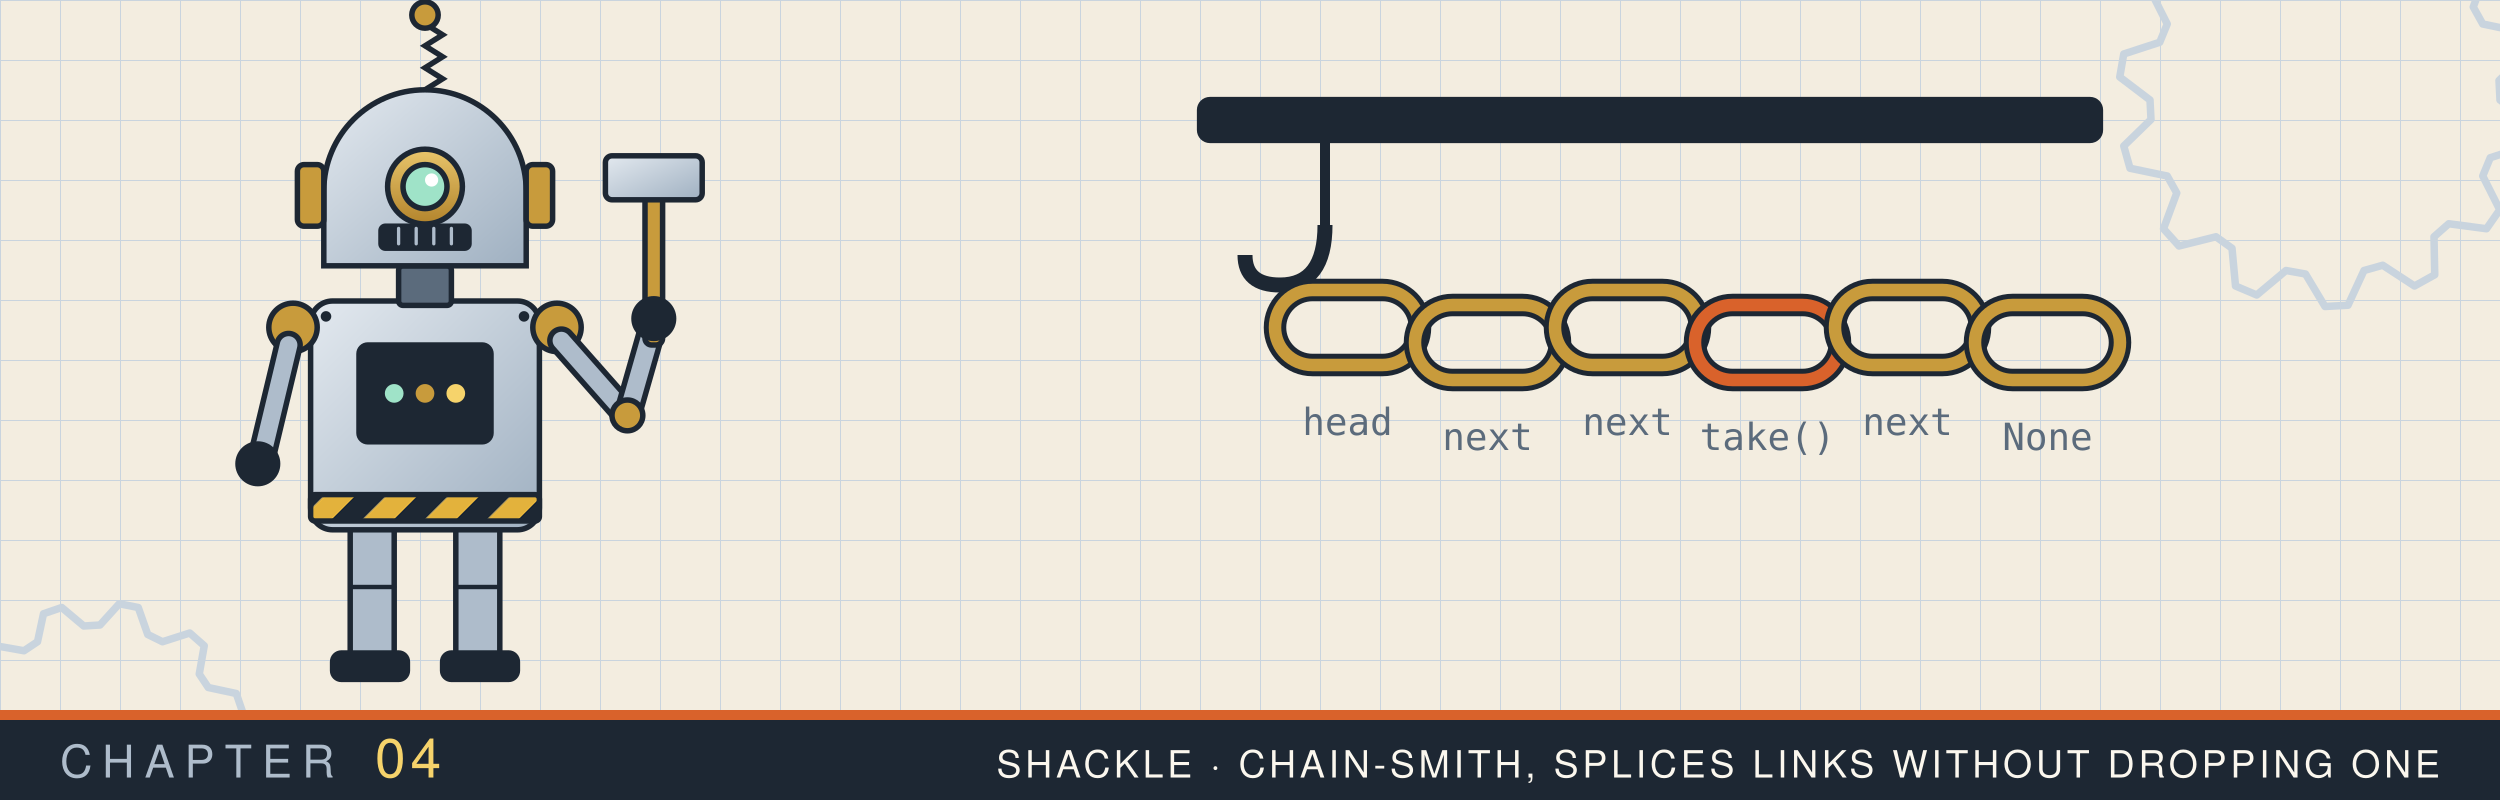
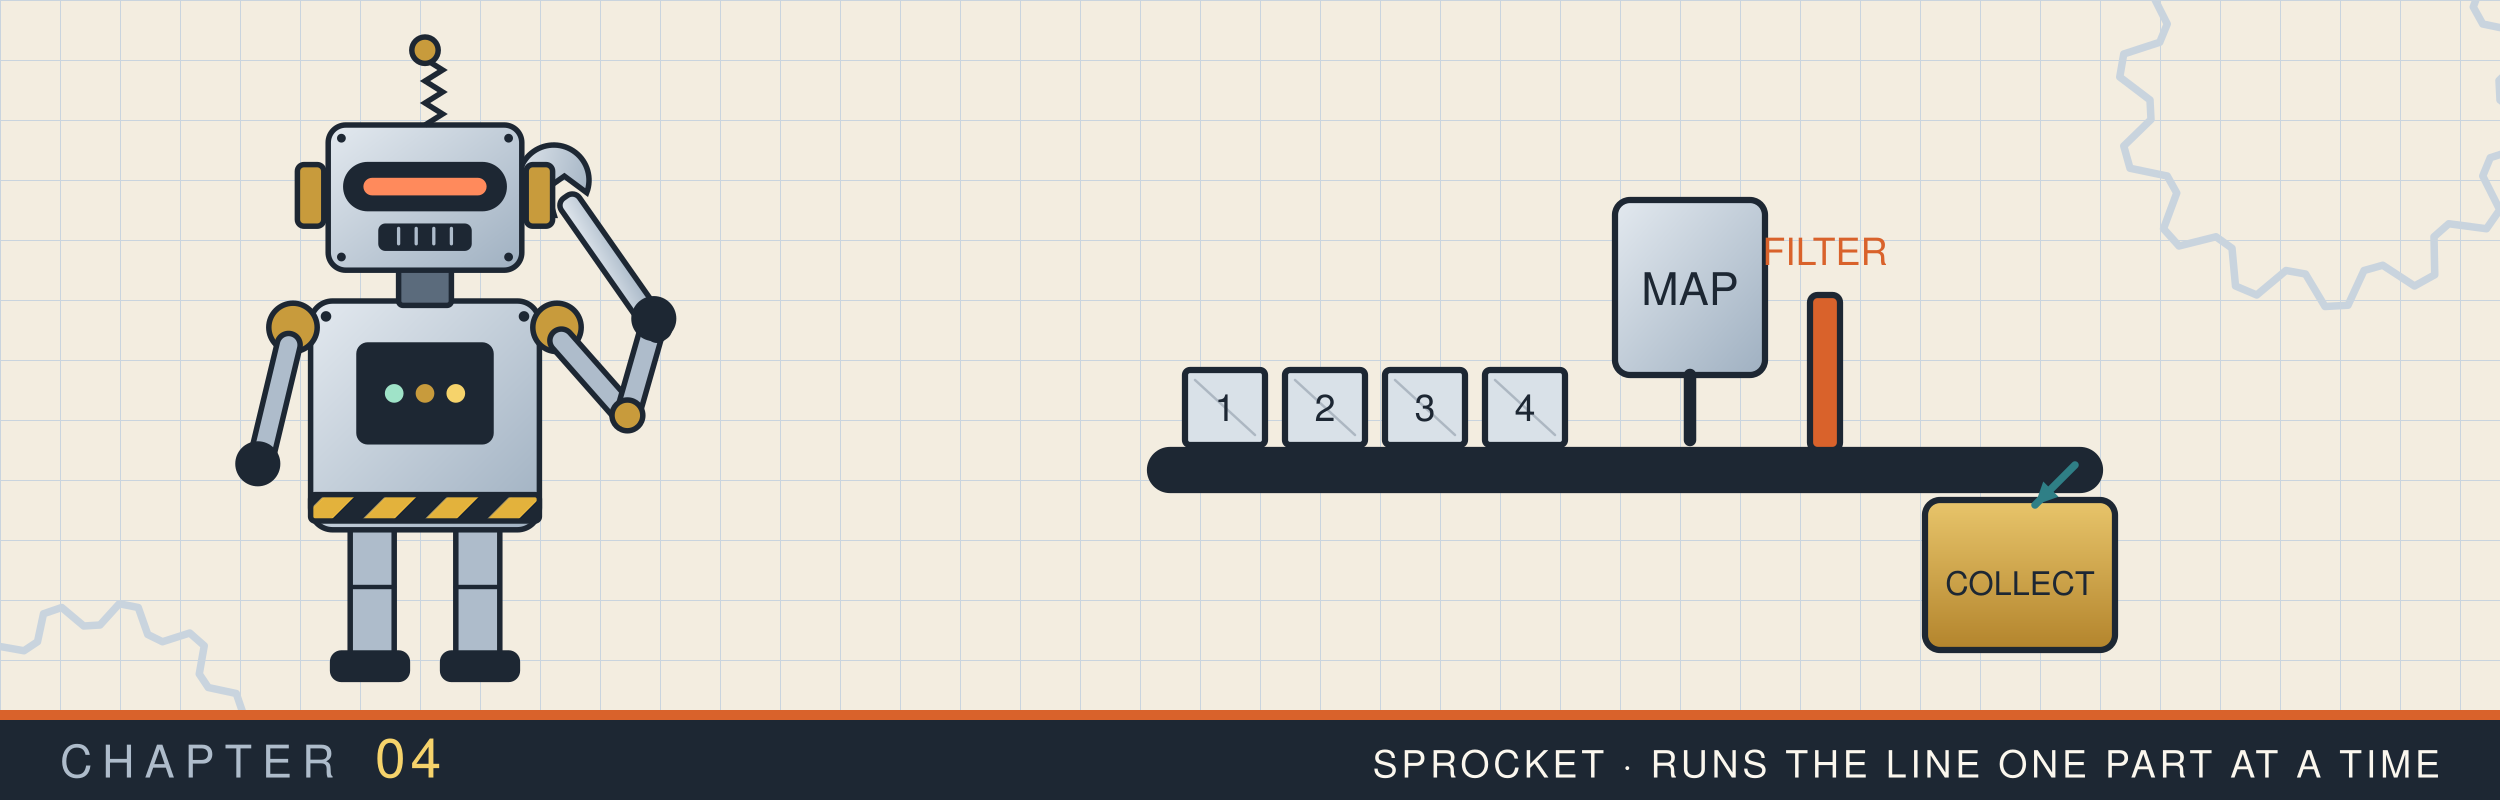
<svg xmlns="http://www.w3.org/2000/svg" viewBox="0 0 1000 320" width="1000" height="320">
  <defs>
    <pattern id="grid" width="24" height="24" patternUnits="userSpaceOnUse">
      <path d="M 24 0 L 0 0 0 24" fill="none" stroke="#c9d4de" stroke-width="0.8" />
    </pattern>
    <pattern id="hatch" width="6" height="6" patternUnits="userSpaceOnUse" patternTransform="rotate(45)">
      <line x1="0" y1="0" x2="0" y2="6" stroke="#1d2733" stroke-width="1.1" opacity="0.55" />
    </pattern>
    <pattern id="hatch-fine" width="4" height="4" patternUnits="userSpaceOnUse" patternTransform="rotate(-35)">
      <line x1="0" y1="0" x2="0" y2="4" stroke="#1d2733" stroke-width="0.7" opacity="0.4" />
    </pattern>
    <pattern id="stripes" width="20" height="20" patternUnits="userSpaceOnUse" patternTransform="rotate(45)">
      <rect width="10" height="20" fill="#1d2733" />
      <rect x="10" width="10" height="20" fill="#e3b23c" />
    </pattern>
    <linearGradient id="steel" x1="0" x2="1" y1="0" y2="1">
      <stop offset="0" stop-color="#e3e9ef" />
      <stop offset="1" stop-color="#9fb0c1" />
    </linearGradient>
    <linearGradient id="brass" x1="0" x2="0" y1="0" y2="1">
      <stop offset="0" stop-color="#e8c56b" />
      <stop offset="1" stop-color="#b3842c" />
    </linearGradient>
    <linearGradient id="copper" x1="0" x2="0" y1="0" y2="1">
      <stop offset="0" stop-color="#ee8a52" />
      <stop offset="1" stop-color="#b9471b" />
    </linearGradient>
  </defs>
  <rect x="0.0" y="0.0" width="1000.0" height="320.0" rx="0" fill="#f3ede0" stroke="none" stroke-width="0" />
  <rect x="0.0" y="0.0" width="1000.0" height="320.0" rx="0" fill="url(#grid)" stroke="none" stroke-width="0" />
  <polygon points="1000.0,40.0 1012.1,49.2 1010.5,58.4 996.1,63.1 993.1,70.4 999.9,83.9 994.6,91.5 979.5,89.5 973.6,94.7 973.9,109.9 965.8,114.4 953.1,106.1 945.6,108.2 939.2,122.1 930.0,122.6 922.2,109.6 914.4,108.2 902.7,118.0 894.2,114.4 892.8,99.3 886.4,94.7 871.6,98.4 865.4,91.5 870.7,77.2 866.9,70.4 852.0,67.3 849.5,58.4 860.4,47.8 860.0,40.0 847.9,30.8 849.5,21.6 863.9,16.9 866.9,9.6 860.1,-3.9 865.4,-11.5 880.5,-9.5 886.4,-14.7 886.1,-29.9 894.2,-34.4 906.9,-26.1 914.4,-28.2 920.8,-42.1 930.0,-42.6 937.8,-29.6 945.6,-28.2 957.3,-38.0 965.8,-34.4 967.2,-19.3 973.6,-14.7 988.4,-18.4 994.6,-11.5 989.3,2.8 993.1,9.6 1008.0,12.7 1010.5,21.6 999.6,32.2" fill="none" stroke="#c9d4de" stroke-width="3" stroke-linejoin="round" />
  <polygon points="90.0,300.0 98.5,307.7 97.0,315.3 86.2,319.1 83.3,325.0 86.8,335.9 81.7,341.7 70.4,339.7 65.0,343.3 62.6,354.5 55.3,357.0 46.5,349.6 40.0,350.0 32.3,358.5 24.7,357.0 20.9,346.2 15.0,343.3 4.1,346.8 -1.7,341.7 0.3,330.4 -3.3,325.0 -14.5,322.6 -17.0,315.3 -9.6,306.5 -10.0,300.0 -18.5,292.3 -17.0,284.7 -6.2,280.9 -3.3,275.0 -6.8,264.1 -1.7,258.3 9.6,260.3 15.0,256.7 17.4,245.5 24.7,243.0 33.5,250.4 40.0,250.0 47.7,241.5 55.3,243.0 59.1,253.8 65.0,256.7 75.9,253.2 81.7,258.3 79.7,269.6 83.3,275.0 94.5,277.4 97.0,284.7 89.6,293.5" fill="none" stroke="#c9d4de" stroke-width="3" stroke-linejoin="round" />
  <rect x="0.0" y="288.0" width="1000.0" height="32.0" rx="0" fill="#1d2733" stroke="none" stroke-width="0" />
  <rect x="0.0" y="284.0" width="1000.0" height="4.0" rx="0" fill="#d9622b" stroke="none" stroke-width="0" />
  <text x="24.0" y="311.0" font-family="DIN Condensed, Avenir Next Condensed, Helvetica Neue, sans-serif" font-size="18" fill="#aebccb" text-anchor="start" font-weight="normal" letter-spacing="4">CHAPTER</text>
-   <text x="976.0" y="311.0" font-family="DIN Condensed, Avenir Next Condensed, Helvetica Neue, sans-serif" font-size="15" fill="#fbf7ee" text-anchor="end" font-weight="normal" letter-spacing="1.5">SHACKLE · CHAIN-SMITH, SPLICES LINKS WITHOUT DROPPING ONE</text>
+   <text x="976.0" y="311.0" font-family="DIN Condensed, Avenir Next Condensed, Helvetica Neue, sans-serif" font-size="15" fill="#fbf7ee" text-anchor="end" font-weight="normal" letter-spacing="1.5">SPROCKET · RUNS THE LINE ONE PART AT A TIME</text>
  <text x="150.0" y="311.0" font-family="DIN Condensed, Avenir Next Condensed, Helvetica Neue, sans-serif" font-size="22" fill="#f6d36b" text-anchor="start" font-weight="normal" letter-spacing="2">04</text>
  <g transform="translate(170.0 270.0) scale(0.88)">
    <rect x="-34.0" y="-70.0" width="20.0" height="64.0" rx="3" fill="#aebccb" stroke="#1d2733" stroke-width="2.5" />
    <rect x="14.0" y="-70.0" width="20.0" height="64.0" rx="3" fill="#aebccb" stroke="#1d2733" stroke-width="2.5" />
    <rect x="-42.0" y="-10.0" width="34.0" height="12.0" rx="4" fill="#1d2733" stroke="#1d2733" stroke-width="2.5" />
    <rect x="8.0" y="-10.0" width="34.0" height="12.0" rx="4" fill="#1d2733" stroke="#1d2733" stroke-width="2.5" />
    <line x1="-34.0" y1="-40.0" x2="-14.0" y2="-40.0" stroke="#1d2733" stroke-width="2" stroke-linecap="round" />
    <line x1="14.0" y1="-40.0" x2="34.0" y2="-40.0" stroke="#1d2733" stroke-width="2" stroke-linecap="round" />
    <rect x="-52.0" y="-170.0" width="104.0" height="104.0" rx="10" fill="url(#steel)" stroke="#1d2733" stroke-width="2.5" />
    <circle cx="-45.0" cy="-163.0" r="2.4" fill="#1d2733" />
    <circle cx="45.0" cy="-163.0" r="2.4" fill="#1d2733" />
    <circle cx="-45.0" cy="-73.0" r="2.4" fill="#1d2733" />
    <circle cx="45.0" cy="-73.0" r="2.4" fill="#1d2733" />
    <rect x="-30.0" y="-150.0" width="60.0" height="44.0" rx="4" fill="#1d2733" stroke="#1d2733" stroke-width="2.5" />
    <rect x="-52.0" y="-82.0" width="104.0" height="12.0" rx="2" fill="url(#stripes)" stroke="#1d2733" stroke-width="2.5" />
    <circle cx="-14.0" cy="-128.0" r="5.0" fill="#9fe3c8" stroke="#1d2733" stroke-width="1.5" />
    <circle cx="0.0" cy="-128.0" r="5.0" fill="#c89b3c" stroke="#1d2733" stroke-width="1.5" />
    <circle cx="14.0" cy="-128.0" r="5.0" fill="#f6d36b" stroke="#1d2733" stroke-width="1.5" />
    <circle cx="-60.0" cy="-158.0" r="11.0" fill="#c89b3c" stroke="#1d2733" stroke-width="2.5" />
    <line x1="-62.0" y1="-150.0" x2="-74.0" y2="-100.0" stroke="#1d2733" stroke-width="13" stroke-linecap="round" />
    <line x1="-62.0" y1="-150.0" x2="-74.0" y2="-100.0" stroke="#aebccb" stroke-width="8" stroke-linecap="round" />
    <circle cx="-76.0" cy="-96.0" r="9.0" fill="#1d2733" stroke="#1d2733" stroke-width="2.5" />
    <circle cx="60.0" cy="-158.0" r="11.0" fill="#c89b3c" stroke="#1d2733" stroke-width="2.5" />
    <line x1="62.0" y1="-152.0" x2="92.0" y2="-118.0" stroke="#1d2733" stroke-width="13" stroke-linecap="round" />
    <line x1="62.0" y1="-152.0" x2="92.0" y2="-118.0" stroke="#aebccb" stroke-width="8" stroke-linecap="round" />
    <line x1="92.0" y1="-118.0" x2="104.0" y2="-160.0" stroke="#1d2733" stroke-width="13" stroke-linecap="round" />
    <line x1="92.0" y1="-118.0" x2="104.0" y2="-160.0" stroke="#aebccb" stroke-width="8" stroke-linecap="round" />
    <circle cx="92.0" cy="-118.0" r="7.0" fill="#c89b3c" stroke="#1d2733" stroke-width="2.5" />
-     <rect x="100.0" y="-220.0" width="8.0" height="70.0" rx="3" fill="#c89b3c" stroke="#1d2733" stroke-width="2.5" />
-     <rect x="82.0" y="-236.0" width="44.0" height="20.0" rx="3" fill="url(#steel)" stroke="#1d2733" stroke-width="2.5" />
+     <g transform="rotate(-35 104.0 -160.0)">
+       <rect x="99.0" y="-230.0" width="10.0" height="78.0" rx="4" fill="url(#steel)" stroke="#1d2733" stroke-width="2.5" />
+       <path d="M 95.0 -226.0 a 16 16 0 1 1 18 0 l -4 -12 h -10 z" fill="url(#steel)" stroke="#1d2733" stroke-width="2.5" />
+     </g>
    <circle cx="104.0" cy="-162.0" r="9.0" fill="#1d2733" stroke="#1d2733" stroke-width="2.5" />
    <rect x="-12.0" y="-186.0" width="24.0" height="18.0" rx="2" fill="#5b6b7c" stroke="#1d2733" stroke-width="2.5" />
-     <path d="M -46 -186 v -34 a 46 46 0 0 1 92 0 v 34 z" fill="url(#steel)" stroke="#1d2733" stroke-width="2.5" />
+     <rect x="-44.0" y="-250.0" width="88.0" height="66.0" rx="8" fill="url(#steel)" stroke="#1d2733" stroke-width="2.5" />
+     <circle cx="-38.0" cy="-244.0" r="2" fill="#1d2733" />
+     <circle cx="38.0" cy="-244.0" r="2" fill="#1d2733" />
+     <circle cx="-38.0" cy="-190.0" r="2" fill="#1d2733" />
+     <circle cx="38.0" cy="-190.0" r="2" fill="#1d2733" />
    <rect x="-58.0" y="-232.0" width="12.0" height="28.0" rx="3" fill="#c89b3c" stroke="#1d2733" stroke-width="2.5" />
    <rect x="46.0" y="-232.0" width="12.0" height="28.0" rx="3" fill="#c89b3c" stroke="#1d2733" stroke-width="2.5" />
-     <circle cx="0.0" cy="-222.0" r="17.0" fill="url(#brass)" stroke="#1d2733" stroke-width="2.5" />
-     <circle cx="0.0" cy="-222.0" r="10.0" fill="#9fe3c8" stroke="#1d2733" stroke-width="2.5" />
-     <circle cx="3.0" cy="-225.0" r="3.0" fill="#ffffff" stroke="none" stroke-width="0" />
+     <rect x="-36.0" y="-232.0" width="72.0" height="20.0" rx="10" fill="#1d2733" stroke="#1d2733" stroke-width="2.5" />
+     <rect x="-28.0" y="-226.0" width="56.0" height="8.0" rx="4" fill="#ff8a5c" stroke="none" stroke-width="0" />
    <rect x="-20.0" y="-204.0" width="40.0" height="10.0" rx="2" fill="#1d2733" stroke="#1d2733" stroke-width="2.5" />
    <line x1="-12.0" y1="-203.0" x2="-12.0" y2="-196.0" stroke="#aebccb" stroke-width="1.5" stroke-linecap="round" />
    <line x1="-4.0" y1="-203.0" x2="-4.0" y2="-196.0" stroke="#aebccb" stroke-width="1.5" stroke-linecap="round" />
    <line x1="4.0" y1="-203.0" x2="4.0" y2="-196.0" stroke="#aebccb" stroke-width="1.5" stroke-linecap="round" />
    <line x1="12.0" y1="-203.0" x2="12.0" y2="-196.0" stroke="#aebccb" stroke-width="1.5" stroke-linecap="round" />
-     <path d="M 0 -266.0 l 8 -5 l -8 -5 l 8 -5 l -8 -5 l 8 -5 l -8 -5" fill="none" stroke="#1d2733" stroke-width="2.5" />
-     <circle cx="0.0" cy="-300.0" r="6.0" fill="#c89b3c" stroke="#1d2733" stroke-width="2.5" />
+     <path d="M 0 -250.0 l 8 -5 l -8 -5 l 8 -5 l -8 -5 l 8 -5 l -8 -5" fill="none" stroke="#1d2733" stroke-width="2.5" />
+     <circle cx="0.0" cy="-284.0" r="6.0" fill="#c89b3c" stroke="#1d2733" stroke-width="2.5" />
  </g>
-   <rect x="480.0" y="40.0" width="360.0" height="16.0" rx="4" fill="#1d2733" stroke="#1d2733" stroke-width="2.5" />
-   <line x1="530.0" y1="56.0" x2="530.0" y2="90.0" stroke="#1d2733" stroke-width="4" stroke-linecap="round" />
-   <path d="M 530.0 90.0 q 0 24 -18 24 q -14 0 -14 -12" fill="none" stroke="#1d2733" stroke-width="6" />
-   <rect x="510.0" y="116.0" width="58" height="30" rx="15" fill="none" stroke="#1d2733" stroke-width="9" />
-   <rect x="510.0" y="116.0" width="58" height="30" rx="15" fill="none" stroke="#c89b3c" stroke-width="5" />
-   <text x="539.0" y="174.0" font-family="Menlo, monospace" font-size="15" fill="#5b6b7c" text-anchor="middle" font-weight="normal" letter-spacing="0">head</text>
-   <rect x="566.0" y="122.0" width="58" height="30" rx="15" fill="none" stroke="#1d2733" stroke-width="9" />
-   <rect x="566.0" y="122.0" width="58" height="30" rx="15" fill="none" stroke="#c89b3c" stroke-width="5" />
-   <text x="595.0" y="180.0" font-family="Menlo, monospace" font-size="15" fill="#5b6b7c" text-anchor="middle" font-weight="normal" letter-spacing="0">next</text>
-   <rect x="622.0" y="116.0" width="58" height="30" rx="15" fill="none" stroke="#1d2733" stroke-width="9" />
-   <rect x="622.0" y="116.0" width="58" height="30" rx="15" fill="none" stroke="#c89b3c" stroke-width="5" />
-   <text x="651.0" y="174.0" font-family="Menlo, monospace" font-size="15" fill="#5b6b7c" text-anchor="middle" font-weight="normal" letter-spacing="0">next</text>
-   <rect x="678.0" y="122.0" width="58" height="30" rx="15" fill="none" stroke="#1d2733" stroke-width="9" />
-   <rect x="678.0" y="122.0" width="58" height="30" rx="15" fill="none" stroke="#d9622b" stroke-width="5" />
-   <text x="707.0" y="180.0" font-family="Menlo, monospace" font-size="15" fill="#5b6b7c" text-anchor="middle" font-weight="normal" letter-spacing="0">take()</text>
-   <rect x="734.0" y="116.0" width="58" height="30" rx="15" fill="none" stroke="#1d2733" stroke-width="9" />
-   <rect x="734.0" y="116.0" width="58" height="30" rx="15" fill="none" stroke="#c89b3c" stroke-width="5" />
-   <text x="763.0" y="174.0" font-family="Menlo, monospace" font-size="15" fill="#5b6b7c" text-anchor="middle" font-weight="normal" letter-spacing="0">next</text>
-   <rect x="790.0" y="122.0" width="58" height="30" rx="15" fill="none" stroke="#1d2733" stroke-width="9" />
-   <rect x="790.0" y="122.0" width="58" height="30" rx="15" fill="none" stroke="#c89b3c" stroke-width="5" />
-   <text x="819.0" y="180.0" font-family="Menlo, monospace" font-size="15" fill="#5b6b7c" text-anchor="middle" font-weight="normal" letter-spacing="0">None</text>
+   <rect x="460.0" y="180.0" width="380.0" height="16.0" rx="8" fill="#1d2733" stroke="#1d2733" stroke-width="2.5" />
+   <rect x="474.0" y="148.0" width="32.0" height="30.0" rx="2" fill="#d9e1e8" stroke="#1d2733" stroke-width="2.5" />
+   <line x1="478.0" y1="152.0" x2="502.0" y2="174.0" stroke="#5b6b7c" stroke-width="1" stroke-linecap="round" opacity="0.35" />
+   <text x="490.0" y="168.4" font-family="DIN Condensed, Avenir Next Condensed, Helvetica Neue, sans-serif" font-size="15" fill="#1d2733" text-anchor="middle" font-weight="normal" letter-spacing="0">1</text>
+   <rect x="514.0" y="148.0" width="32.0" height="30.0" rx="2" fill="#d9e1e8" stroke="#1d2733" stroke-width="2.5" />
+   <line x1="518.0" y1="152.0" x2="542.0" y2="174.0" stroke="#5b6b7c" stroke-width="1" stroke-linecap="round" opacity="0.35" />
+   <text x="530.0" y="168.4" font-family="DIN Condensed, Avenir Next Condensed, Helvetica Neue, sans-serif" font-size="15" fill="#1d2733" text-anchor="middle" font-weight="normal" letter-spacing="0">2</text>
+   <rect x="554.0" y="148.0" width="32.0" height="30.0" rx="2" fill="#d9e1e8" stroke="#1d2733" stroke-width="2.5" />
+   <line x1="558.0" y1="152.0" x2="582.0" y2="174.0" stroke="#5b6b7c" stroke-width="1" stroke-linecap="round" opacity="0.35" />
+   <text x="570.0" y="168.4" font-family="DIN Condensed, Avenir Next Condensed, Helvetica Neue, sans-serif" font-size="15" fill="#1d2733" text-anchor="middle" font-weight="normal" letter-spacing="0">3</text>
+   <rect x="594.0" y="148.0" width="32.0" height="30.0" rx="2" fill="#d9e1e8" stroke="#1d2733" stroke-width="2.5" />
+   <line x1="598.0" y1="152.0" x2="622.0" y2="174.0" stroke="#5b6b7c" stroke-width="1" stroke-linecap="round" opacity="0.35" />
+   <text x="610.0" y="168.4" font-family="DIN Condensed, Avenir Next Condensed, Helvetica Neue, sans-serif" font-size="15" fill="#1d2733" text-anchor="middle" font-weight="normal" letter-spacing="0">4</text>
+   <rect x="646.0" y="80.0" width="60.0" height="70.0" rx="6" fill="url(#steel)" stroke="#1d2733" stroke-width="2.5" />
+   <text x="676.0" y="122.0" font-family="DIN Condensed, Avenir Next Condensed, Helvetica Neue, sans-serif" font-size="18" fill="#1d2733" text-anchor="middle" font-weight="normal" letter-spacing="0">MAP</text>
+   <line x1="676.0" y1="150.0" x2="676.0" y2="176.0" stroke="#1d2733" stroke-width="5" stroke-linecap="round" />
+   <rect x="724.0" y="118.0" width="12.0" height="62.0" rx="3" fill="#d9622b" stroke="#1d2733" stroke-width="2.5" />
+   <text x="730.0" y="106.0" font-family="DIN Condensed, Avenir Next Condensed, Helvetica Neue, sans-serif" font-size="15" fill="#d9622b" text-anchor="middle" font-weight="normal" letter-spacing="0">FILTER</text>
+   <rect x="770.0" y="200.0" width="76.0" height="60.0" rx="6" fill="url(#brass)" stroke="#1d2733" stroke-width="2.5" />
+   <text x="808.0" y="238.0" font-family="DIN Condensed, Avenir Next Condensed, Helvetica Neue, sans-serif" font-size="13" fill="#1d2733" text-anchor="middle" font-weight="normal" letter-spacing="0">COLLECT</text>
+   <line x1="830.0" y1="186.0" x2="814.0" y2="202.0" stroke="#2f7f86" stroke-width="3" stroke-linecap="round" />
+   <polygon points="814.0,202.0 817.3,192.6 823.4,198.7" fill="#2f7f86" />
</svg>
